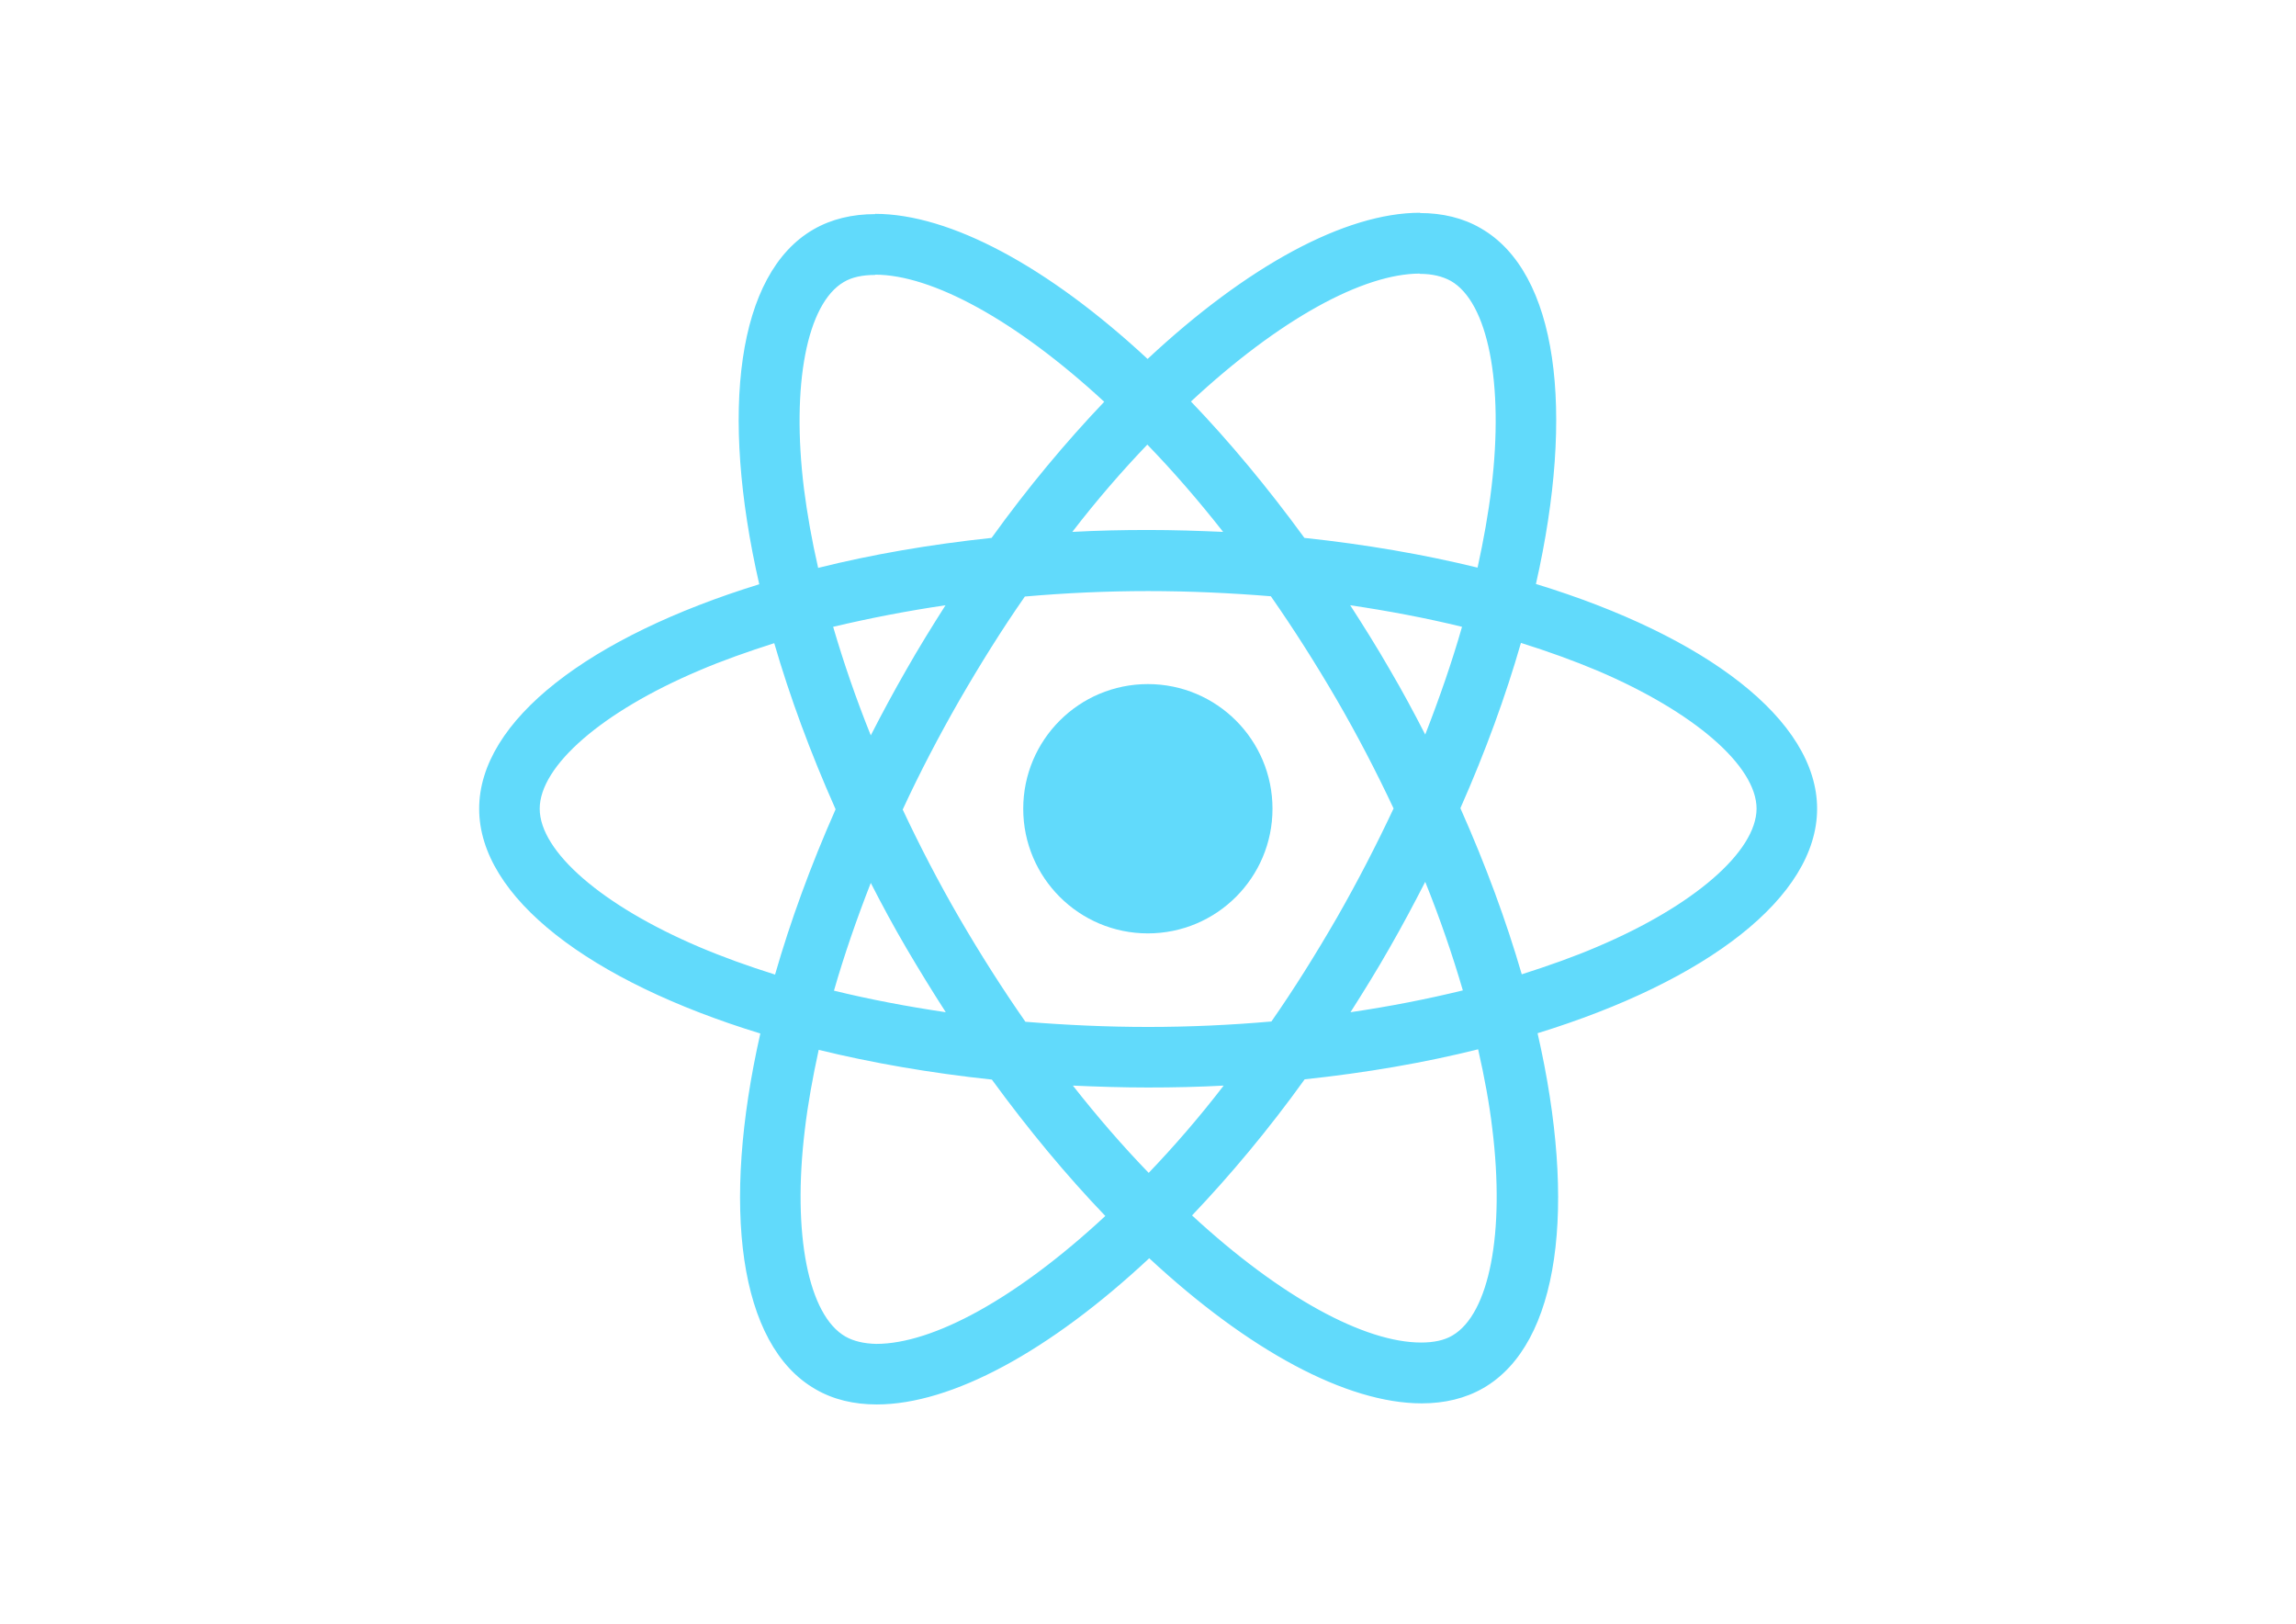
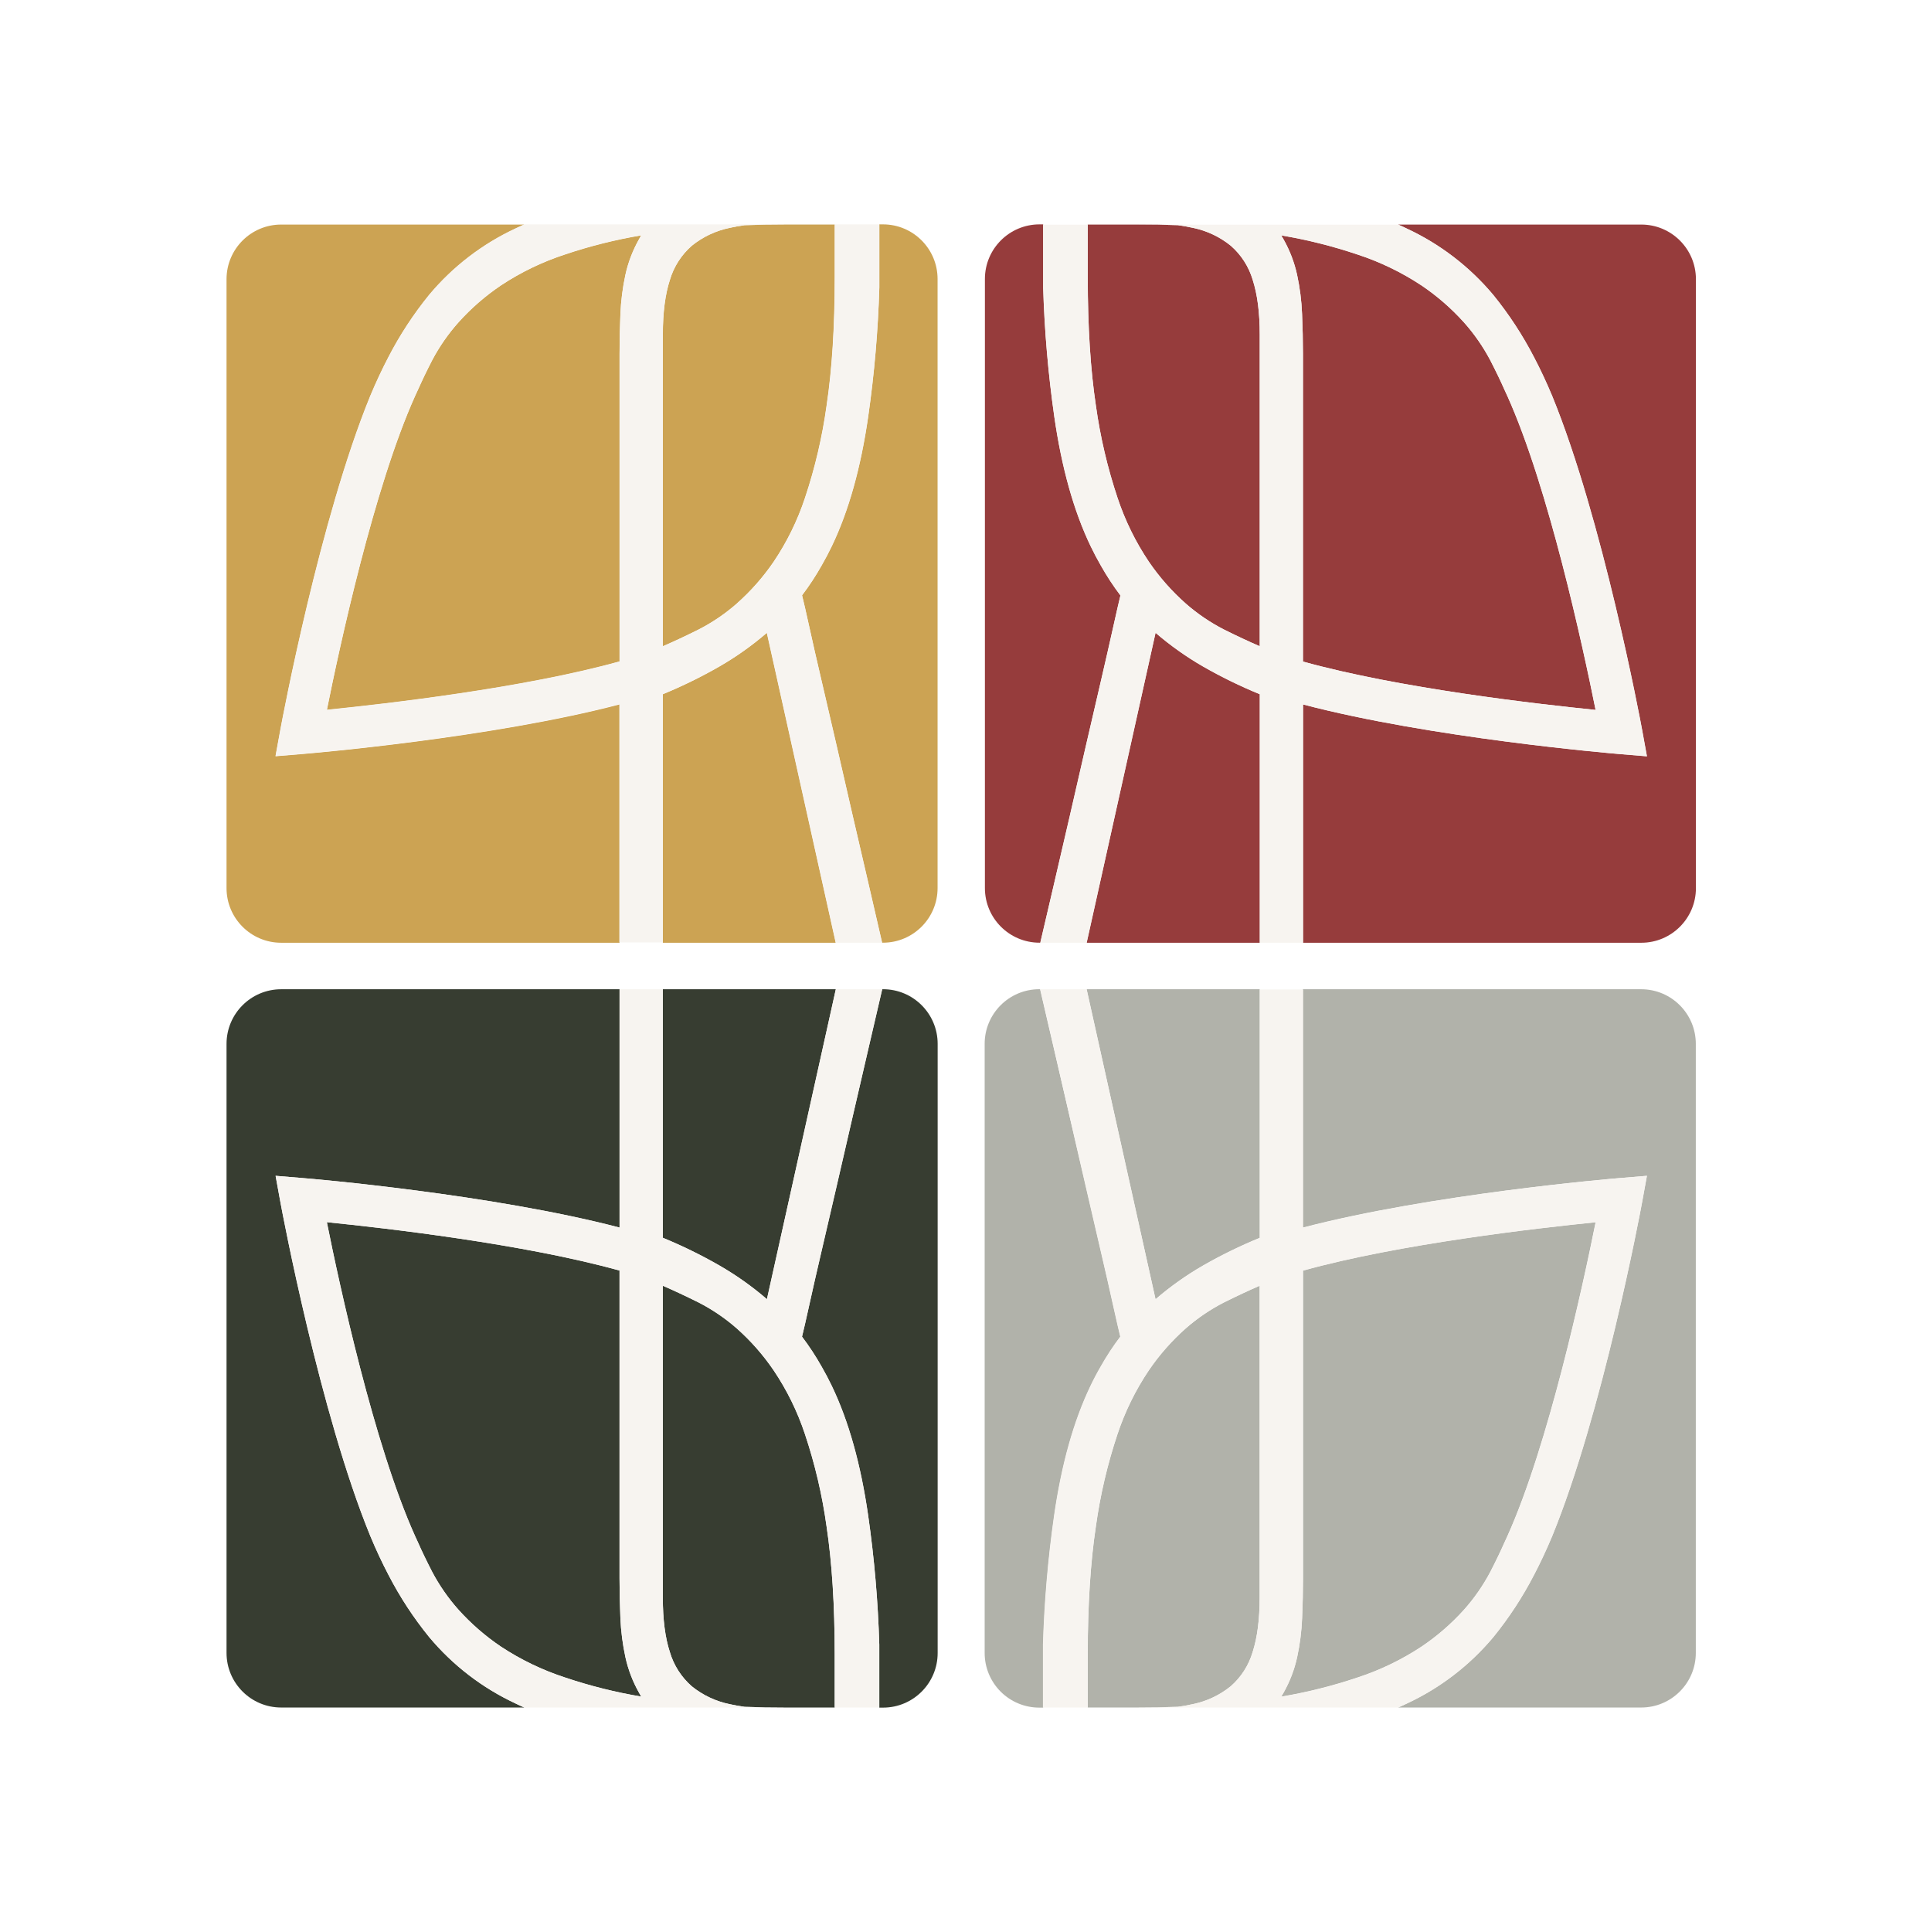
- <svg xmlns="http://www.w3.org/2000/svg" viewBox="0 0 841.9 595.3">
-   <g fill="#61DAFB">
-     <path d="M666.3 296.5c0-32.5-40.7-63.3-103.1-82.4 14.4-63.6 8-114.2-20.2-130.4-6.5-3.8-14.1-5.6-22.4-5.6v22.3c4.6 0 8.3.9 11.4 2.6 13.6 7.8 19.5 37.5 14.9 75.7-1.1 9.4-2.9 19.3-5.1 29.4-19.6-4.8-41-8.5-63.5-10.9-13.5-18.5-27.5-35.3-41.6-50 32.6-30.3 63.2-46.9 84-46.9V78c-27.5 0-63.5 19.6-99.9 53.6-36.4-33.8-72.4-53.2-99.9-53.2v22.3c20.7 0 51.4 16.5 84 46.6-14 14.7-28 31.4-41.3 49.9-22.6 2.4-44 6.1-63.6 11-2.3-10-4-19.7-5.2-29-4.7-38.2 1.1-67.9 14.6-75.8 3-1.8 6.9-2.6 11.5-2.6V78.5c-8.4 0-16 1.8-22.6 5.6-28.1 16.2-34.4 66.7-19.9 130.1-62.2 19.2-102.7 49.9-102.7 82.3 0 32.5 40.7 63.3 103.1 82.4-14.4 63.6-8 114.2 20.2 130.4 6.5 3.8 14.1 5.6 22.5 5.6 27.5 0 63.5-19.6 99.9-53.6 36.4 33.8 72.4 53.2 99.9 53.2 8.4 0 16-1.8 22.6-5.6 28.1-16.2 34.4-66.7 19.9-130.1 62-19.1 102.5-49.9 102.5-82.3zm-130.2-66.7c-3.7 12.9-8.3 26.2-13.5 39.5-4.1-8-8.4-16-13.1-24-4.6-8-9.5-15.8-14.4-23.4 14.2 2.1 27.9 4.7 41 7.9zm-45.8 106.5c-7.8 13.5-15.8 26.3-24.1 38.2-14.9 1.3-30 2-45.2 2-15.1 0-30.2-.7-45-1.9-8.3-11.9-16.4-24.6-24.2-38-7.6-13.1-14.5-26.4-20.8-39.8 6.2-13.4 13.2-26.8 20.7-39.9 7.8-13.5 15.8-26.3 24.1-38.2 14.9-1.3 30-2 45.2-2 15.1 0 30.2.7 45 1.9 8.3 11.9 16.4 24.6 24.2 38 7.6 13.1 14.5 26.4 20.8 39.8-6.3 13.4-13.2 26.8-20.7 39.9zm32.3-13c5.4 13.4 10 26.8 13.8 39.8-13.1 3.2-26.9 5.9-41.2 8 4.9-7.7 9.8-15.6 14.4-23.7 4.6-8 8.9-16.1 13-24.1zM421.2 430c-9.3-9.6-18.6-20.3-27.8-32 9 .4 18.2.7 27.5.7 9.4 0 18.7-.2 27.8-.7-9 11.7-18.3 22.4-27.5 32zm-74.4-58.9c-14.2-2.1-27.9-4.7-41-7.9 3.7-12.9 8.3-26.2 13.5-39.5 4.1 8 8.4 16 13.1 24 4.7 8 9.5 15.8 14.4 23.4zM420.7 163c9.3 9.6 18.6 20.3 27.8 32-9-.4-18.2-.7-27.5-.7-9.4 0-18.7.2-27.8.7 9-11.7 18.3-22.4 27.5-32zm-74 58.9c-4.9 7.7-9.8 15.6-14.4 23.7-4.6 8-8.9 16-13 24-5.4-13.4-10-26.8-13.8-39.8 13.1-3.1 26.9-5.8 41.2-7.9zm-90.5 125.2c-35.4-15.1-58.3-34.9-58.3-50.6 0-15.7 22.9-35.6 58.3-50.6 8.6-3.7 18-7 27.7-10.1 5.7 19.6 13.2 40 22.5 60.9-9.2 20.8-16.6 41.1-22.2 60.6-9.9-3.1-19.3-6.5-28-10.2zM310 490c-13.6-7.8-19.5-37.5-14.9-75.7 1.1-9.4 2.9-19.3 5.1-29.4 19.6 4.8 41 8.5 63.5 10.9 13.5 18.5 27.5 35.3 41.6 50-32.6 30.3-63.2 46.9-84 46.9-4.5-.1-8.3-1-11.3-2.7zm237.2-76.2c4.7 38.2-1.1 67.9-14.6 75.8-3 1.8-6.9 2.6-11.5 2.6-20.7 0-51.4-16.5-84-46.6 14-14.7 28-31.4 41.3-49.9 22.6-2.4 44-6.1 63.6-11 2.3 10.1 4.1 19.8 5.2 29.1zm38.5-66.7c-8.6 3.7-18 7-27.7 10.1-5.7-19.6-13.2-40-22.5-60.9 9.2-20.8 16.6-41.1 22.2-60.6 9.9 3.1 19.3 6.5 28.1 10.2 35.4 15.1 58.3 34.9 58.3 50.6-.1 15.7-23 35.6-58.4 50.6zM320.8 78.4z" />
-     <circle cx="420.9" cy="296.5" r="45.7" />
-     <path d="M520.5 78.1z" />
-   </g>
+ <svg xmlns="http://www.w3.org/2000/svg" id="Aria_-_Vector" data-name="Aria - Vector" viewBox="0 0 710.05 713.39">
+   <defs>
+     <style>.cls-1{fill:#cca353;}.cls-2{fill:#f7f4f0;}.cls-3{fill:#963c3c;}.cls-4{fill:#373d31;}.cls-5{fill:#b1b2aa;}</style>
+   </defs>
+   <path class="cls-1" d="M265.76,246.08a176.93,176.93,0,0,1-20.95,10.26v91.77h63.9L283.26,233.66A113.85,113.85,0,0,1,265.76,246.08Z" />
+   <path class="cls-1" d="M185,105.39A85.32,85.32,0,0,0,169.38,119a70.67,70.67,0,0,0-9.8,14.11c-1,2-2,3.91-2.88,5.78-.82,1.7-1.59,3.36-2.31,5l-1.1,2.39c-15.17,33.74-27.86,92.41-32.57,115.86,21.58-2.18,72.64-8,108.1-17.86V130.61q0-7.13.32-14.69A84.77,84.77,0,0,1,231,101.45a46.94,46.94,0,0,1,5-13.07c.27-.5.57-1,.87-1.46a182.67,182.67,0,0,0-28,7A98.4,98.4,0,0,0,185,105.39Z" />
+   <path class="cls-1" d="M111.79,278.42h0l-10,.83,1.8-9.87v0c.7-3.83,14.63-77.86,33.19-123.16q3.15-7.56,6.69-14.31a133.8,133.8,0,0,1,15.06-23,92.46,92.46,0,0,1,32-24.55c1-.49,2.07-1,3.13-1.44H103.85A20.18,20.18,0,0,0,83.67,103V327.94a20.18,20.18,0,0,0,20.18,20.17h125v-88C181.91,272.43,115.44,278.12,111.79,278.42Z" />
+   <path class="cls-1" d="M305.29,149.73q3-20,3-47.2V82.89H290.09c-5.23,0-10.24.09-15.07.25-2,.28-3.83.62-5.59,1a32.73,32.73,0,0,0-13.93,6.59,27,27,0,0,0-8.1,12.64q-2.6,8-2.59,20.09V238.63q6-2.59,13.17-6.16a69.34,69.34,0,0,0,14.15-9.61,83.28,83.28,0,0,0,13.61-15.45,96.41,96.41,0,0,0,11.56-23.55A189.62,189.62,0,0,0,305.29,149.73Z" />
+   <path class="cls-1" d="M326.14,82.85h-1.38v23.3a423.73,423.73,0,0,1-4.09,47.51q-4.1,28.53-13.46,48c-1.18,2.45-2.42,4.81-3.74,7.09a96.33,96.33,0,0,1-7.25,11.06q.87,3.46,2.7,11.78t4.43,19.44q2.59,11.13,5.62,24.2t6,26.14q3,13.07,5.83,25.16t5,21.5v.06h.31a20.17,20.17,0,0,0,20.18-20.17V103A20.17,20.17,0,0,0,326.14,82.85Z" />
+   <path class="cls-2" d="M320.85,326.55Q318,314.46,315,301.39t-6-26.14q-3-13.08-5.62-24.2t-4.43-19.44q-1.83-8.33-2.7-11.78a96.33,96.33,0,0,0,7.25-11.06c1.32-2.28,2.56-4.64,3.74-7.09q9.36-19.49,13.46-48a423.73,423.73,0,0,0,4.09-47.51V82.85H193.62c-1.06.47-2.11,1-3.13,1.44a92.46,92.46,0,0,0-32,24.55,133.8,133.8,0,0,0-15.06,23q-3.52,6.75-6.69,14.31c-18.56,45.3-32.49,119.33-33.19,123.16v0l-1.8,9.87,10-.83h0c3.65-.3,70.12-6,117-18.35v88h16V256.34a176.93,176.93,0,0,0,20.95-10.26,113.85,113.85,0,0,0,17.5-12.42l25.45,114.45h17.12v-.06Q323.66,338.65,320.85,326.55ZM236,88.38a46.94,46.94,0,0,0-5,13.07,84.77,84.77,0,0,0-1.84,14.47q-.31,7.56-.32,14.69V244.2c-35.46,9.87-86.52,15.68-108.1,17.86,4.71-23.45,17.4-82.12,32.57-115.86l1.1-2.39c.72-1.6,1.49-3.26,2.31-5,.9-1.87,1.85-3.79,2.88-5.78a70.67,70.67,0,0,1,9.8-14.11A85.32,85.32,0,0,1,185,105.39a98.4,98.4,0,0,1,23.79-11.52,182.67,182.67,0,0,1,28-7C236.52,87.4,236.22,87.88,236,88.38Zm36.18,134.48A69.34,69.34,0,0,1,258,232.47q-7.13,3.57-13.17,6.16V123.48q0-12.09,2.59-20.09a27,27,0,0,1,8.1-12.64,32.73,32.73,0,0,1,13.93-6.59c1.76-.4,3.63-.74,5.59-1,4.83-.16,9.84-.25,15.07-.25h18.23v19.64q0,27.21-3,47.2a189.62,189.62,0,0,1-8,34.13,96.41,96.41,0,0,1-11.56,23.55A83.28,83.28,0,0,1,272.13,222.86Z" />
+   <path class="cls-3" d="M444.29,246.08a177.1,177.1,0,0,0,21,10.26v91.77H401.34l25.45-114.45A114.34,114.34,0,0,0,444.29,246.08Z" />
+   <path class="cls-3" d="M525.06,105.39A85.23,85.23,0,0,1,540.67,119a70.67,70.67,0,0,1,9.8,14.11c1,2,2,3.91,2.88,5.78.82,1.7,1.59,3.36,2.31,5,.37.78.73,1.58,1.1,2.39,15.17,33.74,27.86,92.41,32.57,115.86-21.58-2.18-72.63-8-108.09-17.86V130.61q0-7.13-.33-14.69a83.78,83.78,0,0,0-1.84-14.47,46.91,46.91,0,0,0-5-13.07c-.28-.5-.57-1-.88-1.46a182.67,182.67,0,0,1,28,7A98.67,98.67,0,0,1,525.06,105.39Z" />
+   <path class="cls-3" d="M598.26,278.42h0l10,.83-1.8-9.87v0c-.69-3.83-14.63-77.86-33.18-123.16q-3.16-7.56-6.7-14.31a134.36,134.36,0,0,0-15.05-23,92.65,92.65,0,0,0-32-24.55c-1-.49-2.08-1-3.14-1.44h89.78A20.17,20.17,0,0,1,626.38,103V327.94a20.17,20.17,0,0,1-20.17,20.17h-125v-88C528.14,272.43,594.62,278.12,598.26,278.42Z" />
+   <path class="cls-3" d="M404.76,149.73q-3-20-3-47.2V82.89H420q7.83,0,15.06.25c2,.28,3.83.62,5.59,1a32.67,32.67,0,0,1,13.93,6.59,26.91,26.91,0,0,1,8.11,12.64q2.58,8,2.59,20.09V238.63q-6-2.59-13.18-6.16a69.61,69.61,0,0,1-14.15-9.61,83.65,83.65,0,0,1-13.61-15.45,97.13,97.13,0,0,1-11.56-23.55A190.48,190.48,0,0,1,404.76,149.73Z" />
+   <path class="cls-3" d="M383.91,82.85h1.38v23.3a428.51,428.51,0,0,0,4.09,47.51q4.1,28.53,13.46,48,1.77,3.67,3.74,7.09a97.68,97.68,0,0,0,7.25,11.06q-.85,3.46-2.7,11.78t-4.43,19.44q-2.58,11.13-5.61,24.2t-6,26.14q-3,13.07-5.84,25.16t-5,21.5l0,.06h-.31a20.17,20.17,0,0,1-20.17-20.17V103A20.17,20.17,0,0,1,383.91,82.85Z" />
+   <path class="cls-2" d="M384.24,348.05l0,.06h17.12l25.45-114.45a114.34,114.34,0,0,0,17.5,12.42,177.1,177.1,0,0,0,21,10.26v91.77h16v-88c46.9,12.36,113.38,18.05,117,18.35h0l10,.83-1.8-9.87v0c-.69-3.83-14.63-77.86-33.18-123.16q-3.16-7.56-6.7-14.31a134.36,134.36,0,0,0-15.05-23,92.65,92.65,0,0,0-32-24.55c-1-.49-2.08-1-3.14-1.44H385.29v23.3a428.51,428.51,0,0,0,4.09,47.51q4.1,28.53,13.46,48,1.77,3.67,3.74,7.09a97.68,97.68,0,0,0,7.25,11.06q-.85,3.46-2.7,11.78t-4.43,19.44q-2.58,11.13-5.61,24.2t-6,26.14q-3,13.07-5.84,25.16T384.24,348.05Zm89-261.13a182.67,182.67,0,0,1,28,7,98.67,98.67,0,0,1,23.8,11.52A85.23,85.23,0,0,1,540.67,119a70.67,70.67,0,0,1,9.8,14.11c1,2,2,3.91,2.88,5.78.82,1.7,1.59,3.36,2.31,5,.37.78.73,1.58,1.1,2.39,15.17,33.74,27.86,92.41,32.57,115.86-21.58-2.18-72.63-8-108.09-17.86V130.61q0-7.13-.33-14.69a83.78,83.78,0,0,0-1.84-14.47,46.91,46.91,0,0,0-5-13.07C473.83,87.88,473.54,87.4,473.23,86.92ZM424.31,207.41a97.13,97.13,0,0,1-11.56-23.55,190.48,190.48,0,0,1-8-34.13q-3-20-3-47.2V82.89H420q7.83,0,15.06.25c2,.28,3.83.62,5.59,1a32.67,32.67,0,0,1,13.93,6.59,26.91,26.91,0,0,1,8.11,12.64q2.58,8,2.59,20.09V238.63q-6-2.59-13.18-6.16a69.61,69.61,0,0,1-14.15-9.61A83.65,83.65,0,0,1,424.31,207.41Z" />
+   <path class="cls-4" d="M265.76,467.31a176.93,176.93,0,0,0-20.95-10.26V365.28h63.9L283.26,479.73A113.85,113.85,0,0,0,265.76,467.31Z" />
+   <path class="cls-4" d="M185,608a85.32,85.32,0,0,1-15.62-13.57,70.67,70.67,0,0,1-9.8-14.11c-1-2-2-3.91-2.88-5.78-.82-1.7-1.59-3.36-2.31-5l-1.1-2.39c-15.17-33.73-27.86-92.41-32.57-115.86,21.58,2.18,72.64,8,108.1,17.86V582.78q0,7.13.32,14.69A84.77,84.77,0,0,0,231,611.94,46.94,46.94,0,0,0,236,625c.27.5.57,1,.87,1.46a182.67,182.67,0,0,1-28-7A98.4,98.4,0,0,1,185,608Z" />
+   <path class="cls-4" d="M111.79,435h0l-10-.83,1.8,9.87v0c.7,3.83,14.63,77.86,33.19,123.16q3.15,7.56,6.69,14.31a133.41,133.41,0,0,0,15.06,23,92.46,92.46,0,0,0,32,24.55c1,.49,2.07,1,3.13,1.44H103.85a20.18,20.18,0,0,1-20.18-20.17V385.45a20.18,20.18,0,0,1,20.18-20.17h125v88C181.91,441,115.44,435.27,111.79,435Z" />
+   <path class="cls-4" d="M305.29,563.66q3,20,3,47.2V630.5H290.09c-5.23,0-10.24-.08-15.07-.25-2-.28-3.83-.62-5.59-1a32.73,32.73,0,0,1-13.93-6.59A27,27,0,0,1,247.4,610q-2.6-8-2.59-20.09V474.76q6,2.6,13.17,6.16a69.34,69.34,0,0,1,14.15,9.61A83.28,83.28,0,0,1,285.74,506a96.59,96.59,0,0,1,11.56,23.55A189.62,189.62,0,0,1,305.29,563.66Z" />
+   <path class="cls-4" d="M326.14,630.54h-1.38v-23.3a423.32,423.32,0,0,0-4.09-47.5q-4.1-28.54-13.46-48c-1.18-2.45-2.42-4.81-3.74-7.09a96.33,96.33,0,0,0-7.25-11.06q.87-3.46,2.7-11.78t4.43-19.44q2.59-11.13,5.62-24.19T315,412q3-13.08,5.83-25.17t5-21.5v-.06h.31a20.17,20.17,0,0,1,20.18,20.17V610.37A20.17,20.17,0,0,1,326.14,630.54Z" />
+   <path class="cls-2" d="M325.82,365.34v-.06H308.71L283.26,479.73a113.85,113.85,0,0,0-17.5-12.42,176.93,176.93,0,0,0-20.95-10.26V365.28h-16v88C181.91,441,115.44,435.27,111.79,435h0l-10-.83,1.8,9.87v0c.7,3.83,14.63,77.86,33.19,123.16q3.15,7.56,6.69,14.31a133.41,133.41,0,0,0,15.06,23,92.46,92.46,0,0,0,32,24.55c1,.49,2.07,1,3.13,1.44H324.76v-23.3a423.32,423.32,0,0,0-4.09-47.5q-4.1-28.54-13.46-48c-1.18-2.45-2.42-4.81-3.74-7.09a96.33,96.33,0,0,0-7.25-11.06q.87-3.46,2.7-11.78t4.43-19.44q2.59-11.13,5.62-24.19T315,412q3-13.08,5.83-25.17T325.82,365.34Zm-89,261.13a182.67,182.67,0,0,1-28-7A98.4,98.4,0,0,1,185,608a85.32,85.32,0,0,1-15.62-13.57,70.67,70.67,0,0,1-9.8-14.11c-1-2-2-3.91-2.88-5.78-.82-1.7-1.59-3.36-2.31-5l-1.1-2.39c-15.17-33.73-27.86-92.41-32.57-115.86,21.58,2.18,72.64,8,108.1,17.86V582.78q0,7.13.32,14.69A84.77,84.77,0,0,0,231,611.94,46.94,46.94,0,0,0,236,625C236.22,625.51,236.52,626,236.82,626.47ZM285.74,506a96.59,96.59,0,0,1,11.56,23.55,189.62,189.62,0,0,1,8,34.13q3,20,3,47.2V630.5H290.09c-5.23,0-10.24-.08-15.07-.25-2-.28-3.83-.62-5.59-1a32.73,32.73,0,0,1-13.93-6.59A27,27,0,0,1,247.4,610q-2.6-8-2.59-20.09V474.76q6,2.6,13.17,6.16a69.34,69.34,0,0,1,14.15,9.61A83.28,83.28,0,0,1,285.74,506Z" />
+   <path class="cls-5" d="M444.29,467.31a177.1,177.1,0,0,1,21-10.26V365.28H401.34l25.45,114.45A114.34,114.34,0,0,1,444.29,467.31Z" />
+   <path class="cls-5" d="M525.06,608a85.23,85.23,0,0,0,15.61-13.57,70.67,70.67,0,0,0,9.8-14.11c1-2,2-3.91,2.88-5.78.82-1.7,1.59-3.36,2.31-5,.37-.78.73-1.58,1.1-2.39,15.17-33.73,27.86-92.41,32.57-115.86-21.58,2.18-72.63,8-108.09,17.86V582.78q0,7.13-.33,14.69a83.78,83.78,0,0,1-1.84,14.47,46.91,46.91,0,0,1-5,13.07c-.28.5-.57,1-.88,1.46a182.67,182.67,0,0,0,28-7A98.67,98.67,0,0,0,525.06,608Z" />
+   <path class="cls-5" d="M598.26,435h0l10-.83-1.8,9.87v0c-.69,3.83-14.63,77.86-33.18,123.16q-3.16,7.56-6.7,14.31a134,134,0,0,1-15.05,23,92.65,92.65,0,0,1-32,24.55c-1,.49-2.08,1-3.14,1.44h89.78a20.17,20.17,0,0,0,20.17-20.17V385.45a20.17,20.17,0,0,0-20.17-20.17h-125v88C528.14,441,594.62,435.27,598.26,435Z" />
+   <path class="cls-5" d="M404.76,563.66q-3,20-3,47.2V630.5H420q7.83,0,15.06-.25c2-.28,3.83-.62,5.59-1a32.67,32.67,0,0,0,13.93-6.59A26.91,26.91,0,0,0,462.66,610q2.58-8,2.59-20.09V474.76q-6,2.6-13.18,6.16a69.61,69.61,0,0,0-14.15,9.61A83.65,83.65,0,0,0,424.31,506a97.31,97.31,0,0,0-11.56,23.55A190.48,190.48,0,0,0,404.76,563.66Z" />
+   <path class="cls-5" d="M383.91,630.54h1.38v-23.3a428.1,428.1,0,0,1,4.09-47.5q4.1-28.54,13.46-48,1.77-3.68,3.74-7.09a97.68,97.68,0,0,1,7.25-11.06q-.85-3.46-2.7-11.78t-4.43-19.44q-2.58-11.13-5.61-24.19T395,412q-3-13.08-5.84-25.17t-5-21.5l0-.06h-.31a20.17,20.17,0,0,0-20.17,20.17V610.37A20.17,20.17,0,0,0,383.91,630.54Z" />
+   <path class="cls-2" d="M389.2,386.84Q392,398.93,395,412t6,26.14q3,13.07,5.61,24.19t4.43,19.44q1.85,8.33,2.7,11.78a97.68,97.68,0,0,0-7.25,11.06q-2,3.42-3.74,7.09-9.36,19.49-13.46,48a428.1,428.1,0,0,0-4.09,47.5v23.3H516.43c1.06-.47,2.11-.95,3.14-1.44a92.65,92.65,0,0,0,32-24.55,134,134,0,0,0,15.05-23q3.54-6.75,6.7-14.31c18.55-45.3,32.49-119.33,33.18-123.16v0l1.8-9.87-10,.83h0c-3.64.3-70.12,6-117,18.35v-88h-16v91.77a177.1,177.1,0,0,0-21,10.26,114.34,114.34,0,0,0-17.5,12.42L401.34,365.28H384.22l0,.06Q386.4,374.75,389.2,386.84ZM474.11,625a46.91,46.91,0,0,0,5-13.07,83.78,83.78,0,0,0,1.84-14.47q.33-7.56.33-14.69V469.19c35.46-9.87,86.51-15.68,108.09-17.86-4.71,23.45-17.4,82.13-32.57,115.86-.37.81-.73,1.61-1.1,2.39-.72,1.6-1.49,3.26-2.31,5-.9,1.87-1.85,3.79-2.88,5.78a70.67,70.67,0,0,1-9.8,14.11A85.23,85.23,0,0,1,525.06,608a98.67,98.67,0,0,1-23.8,11.52,182.67,182.67,0,0,1-28,7C473.54,626,473.83,625.51,474.11,625ZM437.92,490.53a69.61,69.61,0,0,1,14.15-9.61q7.13-3.57,13.18-6.16V589.91q0,12.09-2.59,20.09a26.91,26.91,0,0,1-8.11,12.64,32.67,32.67,0,0,1-13.93,6.59c-1.76.4-3.63.74-5.59,1q-7.23.25-15.06.25H401.73V610.86q0-27.21,3-47.2a190.48,190.48,0,0,1,8-34.13A97.31,97.31,0,0,1,424.31,506,83.65,83.65,0,0,1,437.92,490.53Z" />
</svg>
